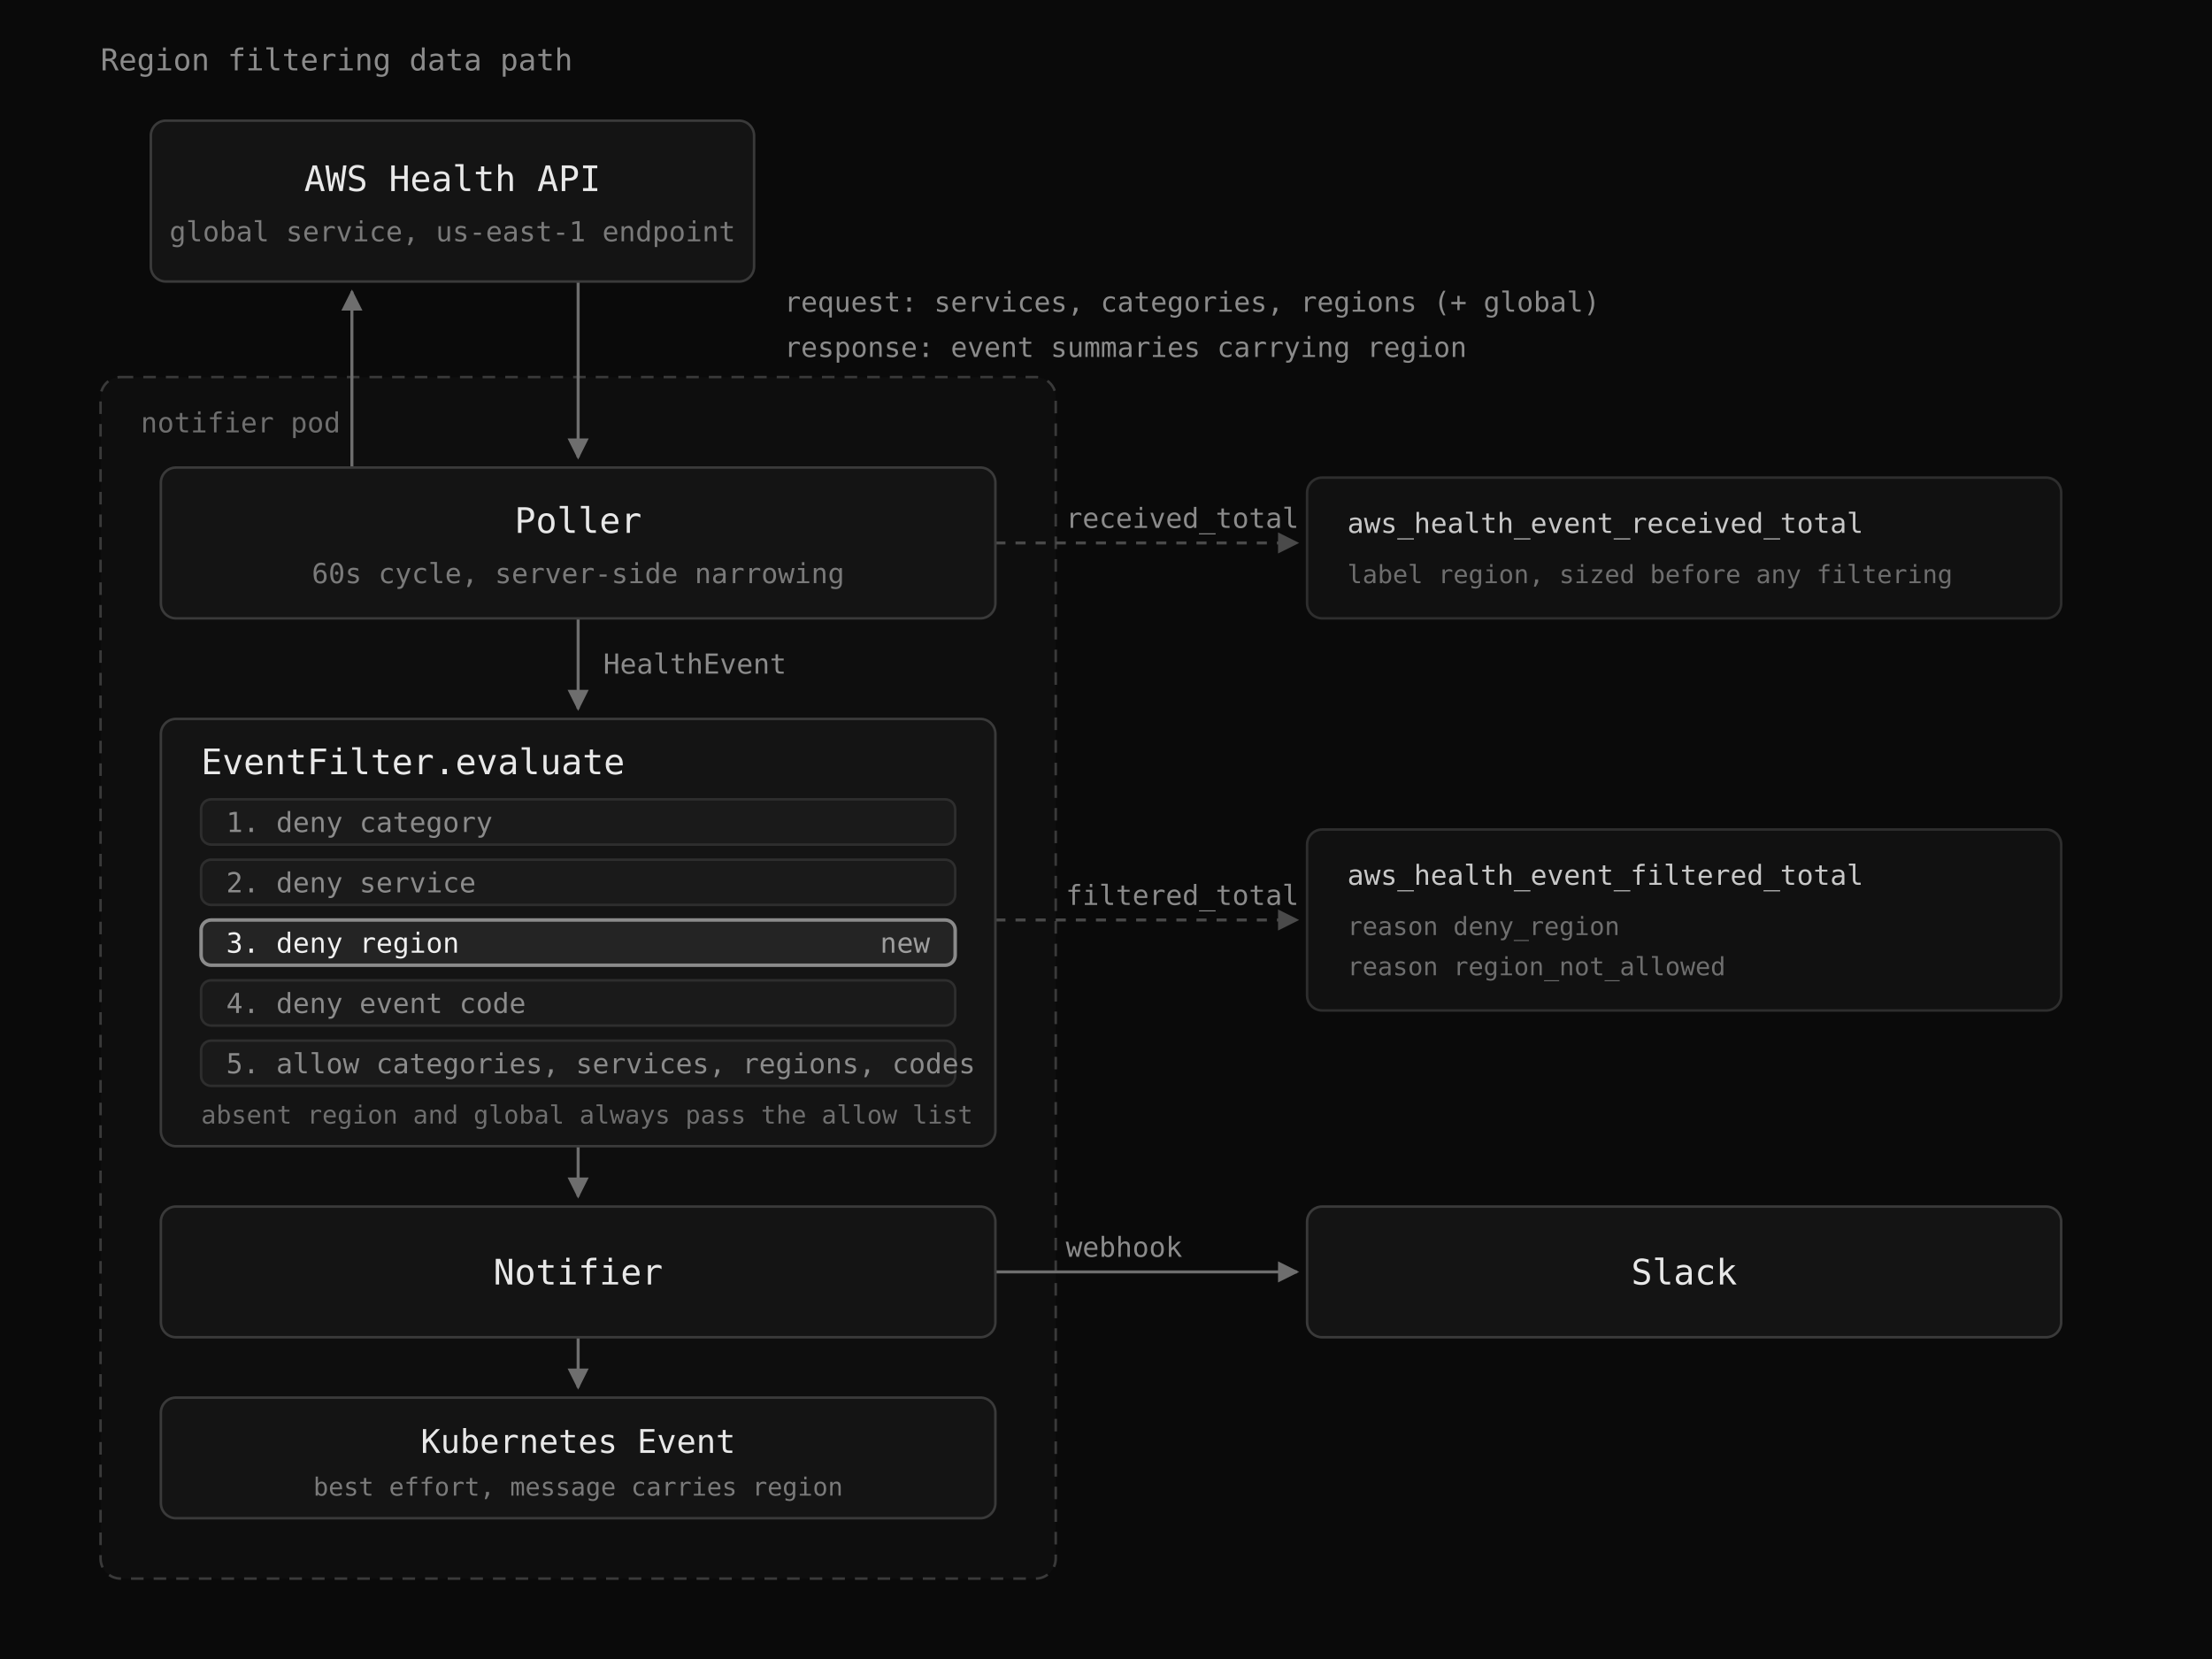
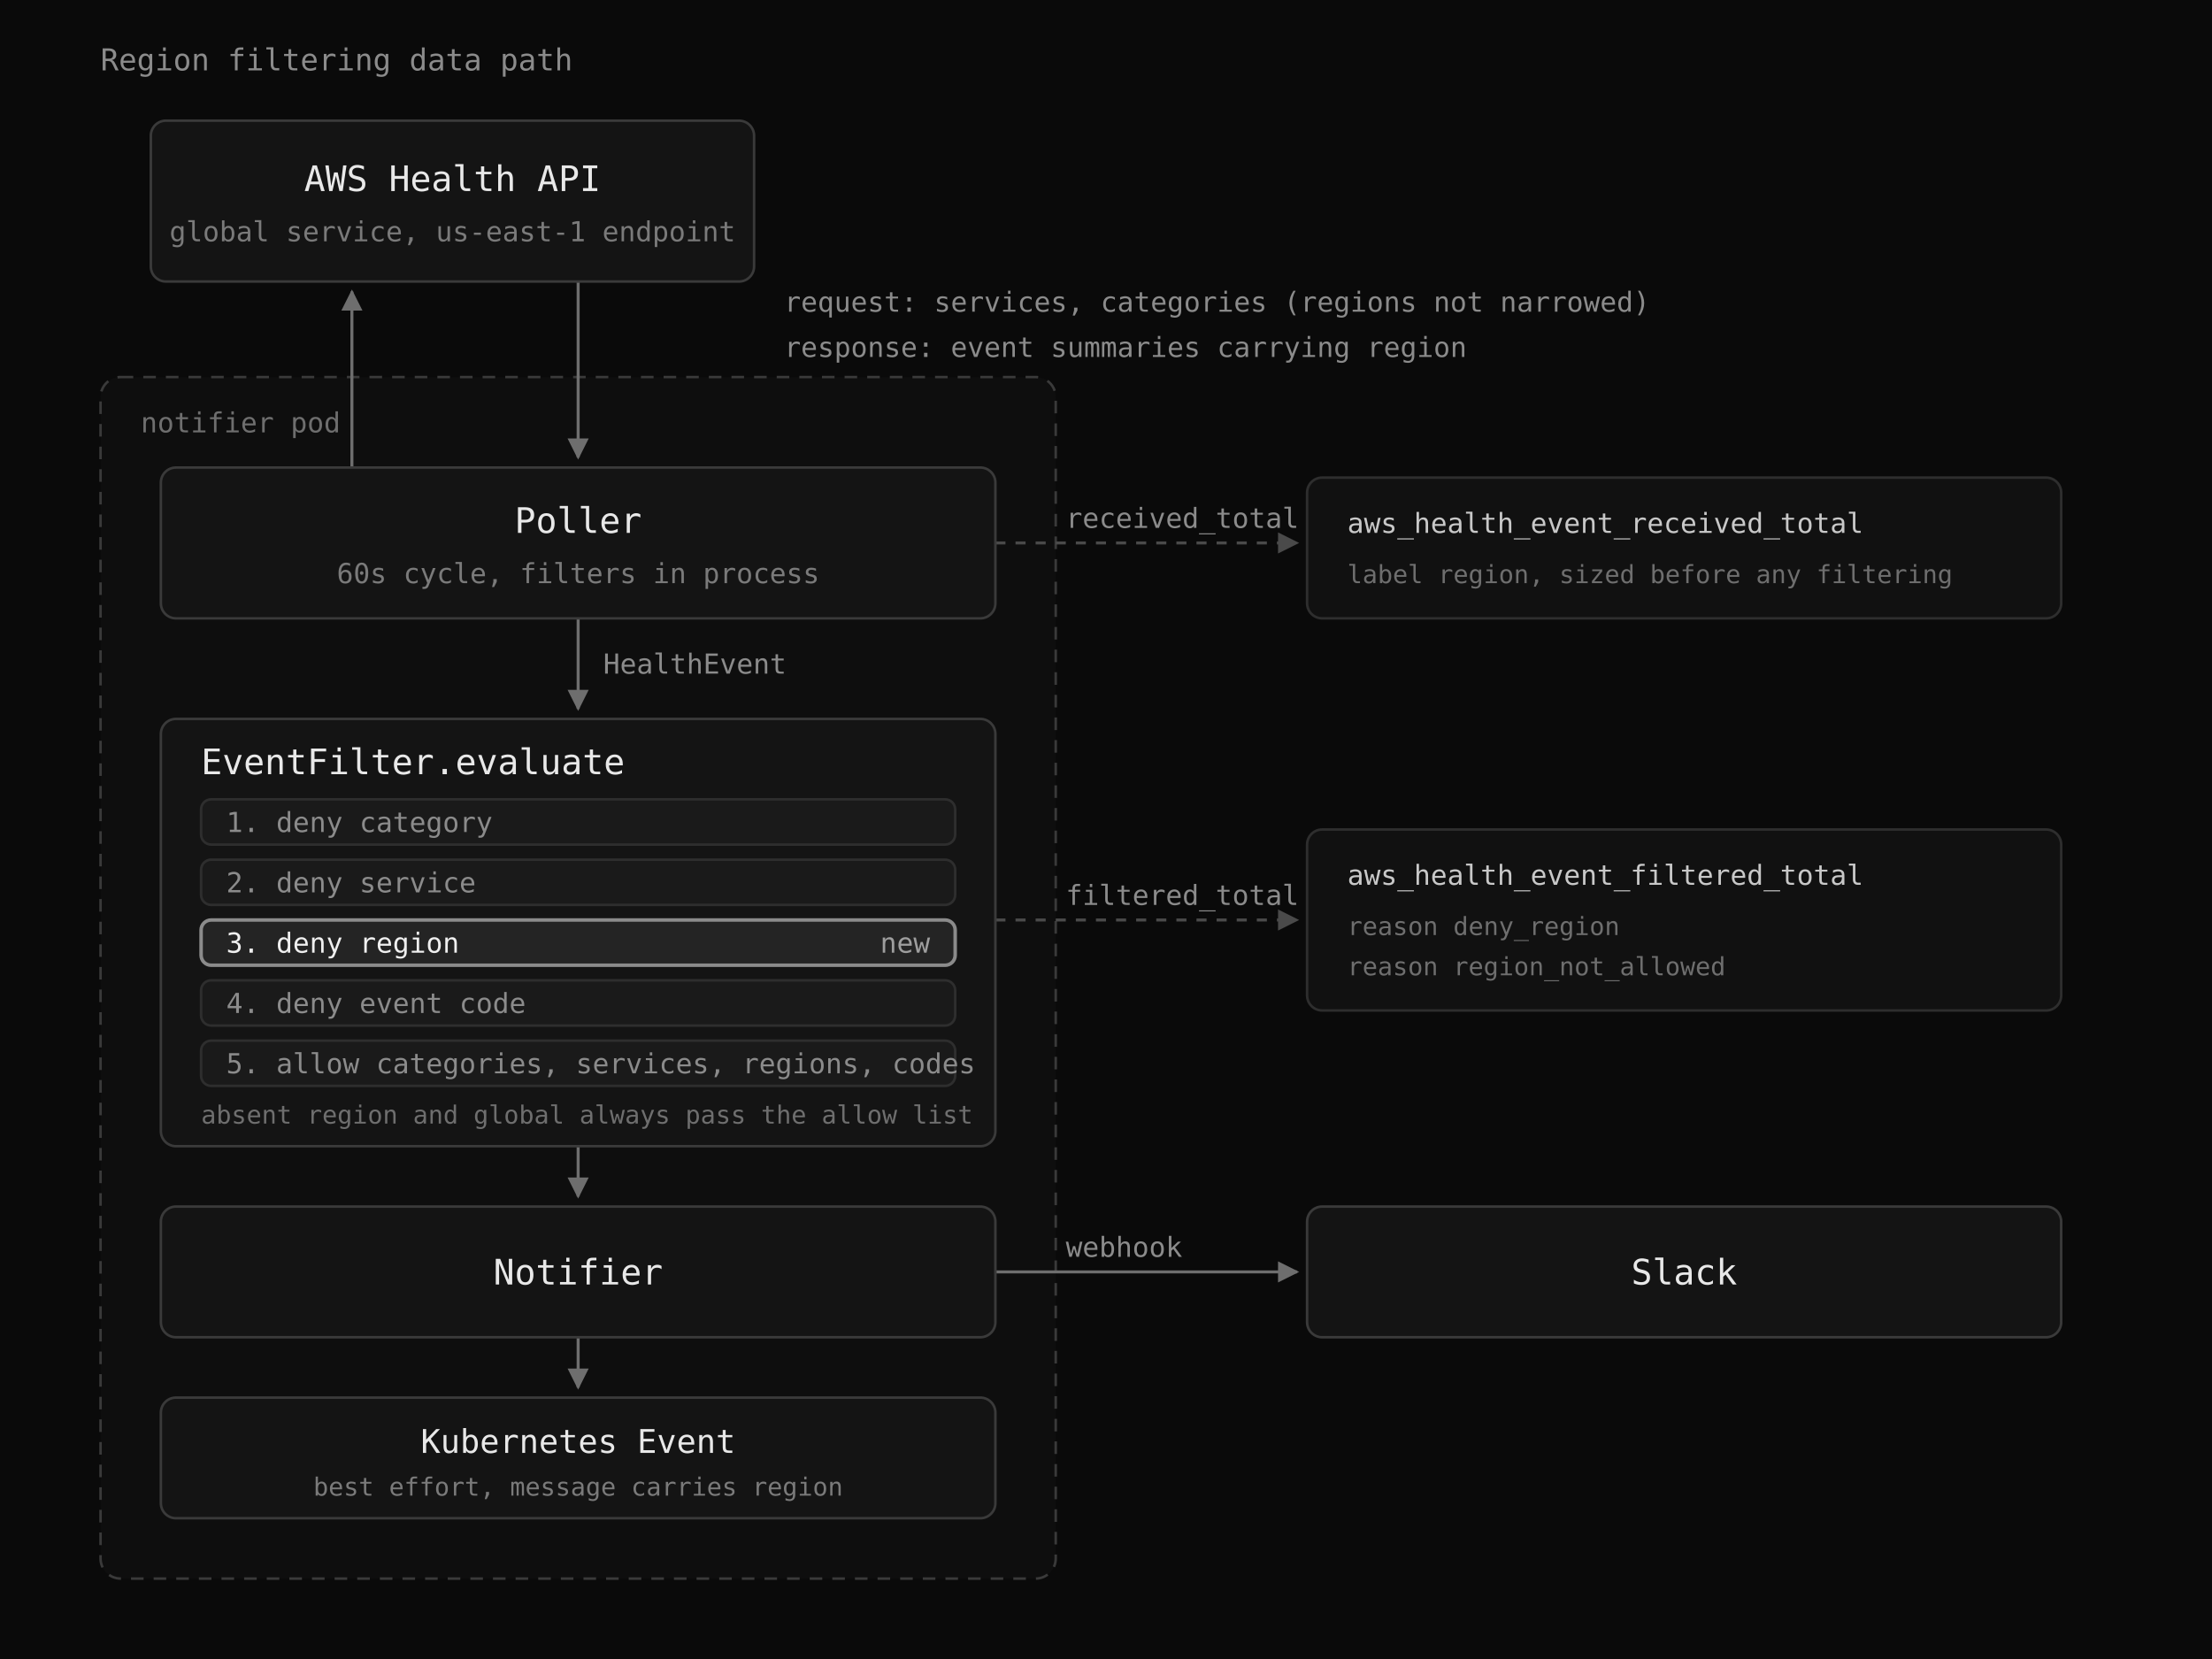
<svg xmlns="http://www.w3.org/2000/svg" viewBox="0 0 880 660" font-family="ui-monospace, SFMono-Regular, Menlo, Consolas, monospace">
  <defs>
    <marker id="arrow" viewBox="0 0 10 10" refX="9" refY="5" markerWidth="7" markerHeight="7" orient="auto-start-reverse">
      <path d="M 0 0 L 10 5 L 0 10 z" fill="#6e6e6e" />
    </marker>
    <marker id="arrow-dim" viewBox="0 0 10 10" refX="9" refY="5" markerWidth="7" markerHeight="7" orient="auto-start-reverse">
      <path d="M 0 0 L 10 5 L 0 10 z" fill="#4a4a4a" />
    </marker>
  </defs>
  <rect width="880" height="660" fill="#0a0a0a" />
  <text x="40" y="28" fill="#8b8b8b" font-size="12">Region filtering data path</text>
  <g>
    <rect x="40" y="150" width="380" height="478" rx="8" fill="#0e0e0e" stroke="#3a3a3a" stroke-width="1" stroke-dasharray="5 4" />
    <text x="56" y="172" fill="#6e6e6e" font-size="11">notifier pod</text>
  </g>
  <g stroke="#6e6e6e" stroke-width="1.2" fill="none" marker-end="url(#arrow)">
    <path d="M 140 186 V 116" />
    <path d="M 230 112 V 182" />
    <path d="M 230 246 V 282" />
    <path d="M 230 456 V 476" />
    <path d="M 230 532 V 552" />
    <path d="M 396 506 H 516" />
  </g>
  <g stroke="#4a4a4a" stroke-width="1.2" fill="none" stroke-dasharray="4 4" marker-end="url(#arrow-dim)">
    <path d="M 396 216 H 516" />
    <path d="M 396 366 H 516" />
  </g>
  <g fill="#8b8b8b" font-size="11">
-     <text x="312" y="124">request: services, categories, regions (+ global)</text>
+     <text x="312" y="124">request: services, categories (regions not narrowed)</text>
    <text x="312" y="142">response: event summaries carrying region</text>
    <text x="240" y="268">HealthEvent</text>
    <text x="424" y="210">received_total</text>
    <text x="424" y="360">filtered_total</text>
    <text x="424" y="500">webhook</text>
  </g>
  <g>
    <rect x="60" y="48" width="240" height="64" rx="6" fill="#141414" stroke="#3a3a3a" />
    <text x="180" y="76" text-anchor="middle" fill="#e8e8e8" font-size="14">AWS Health API</text>
    <text x="180" y="96" text-anchor="middle" fill="#7a7a7a" font-size="11">global service, us-east-1 endpoint</text>
  </g>
  <g>
    <rect x="64" y="186" width="332" height="60" rx="6" fill="#141414" stroke="#3a3a3a" />
    <text x="230" y="212" text-anchor="middle" fill="#e8e8e8" font-size="14">Poller</text>
-     <text x="230" y="232" text-anchor="middle" fill="#7a7a7a" font-size="11">60s cycle, server-side narrowing</text>
+     <text x="230" y="232" text-anchor="middle" fill="#7a7a7a" font-size="11">60s cycle, filters in process</text>
  </g>
  <g>
    <rect x="64" y="286" width="332" height="170" rx="6" fill="#141414" stroke="#3a3a3a" />
    <text x="80" y="308" fill="#e8e8e8" font-size="14">EventFilter.evaluate</text>
    <g font-size="11">
      <rect x="80" y="318" width="300" height="18" rx="4" fill="#1a1a1a" stroke="#2e2e2e" />
      <text x="90" y="331" fill="#8b8b8b">1. deny category</text>
      <rect x="80" y="342" width="300" height="18" rx="4" fill="#1a1a1a" stroke="#2e2e2e" />
      <text x="90" y="355" fill="#8b8b8b">2. deny service</text>
      <rect x="80" y="366" width="300" height="18" rx="4" fill="#242424" stroke="#8b8b8b" stroke-width="1.4" />
      <text x="90" y="379" fill="#f0f0f0">3. deny region</text>
      <text x="370" y="379" text-anchor="end" fill="#9e9e9e">new</text>
      <rect x="80" y="390" width="300" height="18" rx="4" fill="#1a1a1a" stroke="#2e2e2e" />
      <text x="90" y="403" fill="#8b8b8b">4. deny event code</text>
      <rect x="80" y="414" width="300" height="18" rx="4" fill="#1a1a1a" stroke="#2e2e2e" />
      <text x="90" y="427" fill="#8b8b8b">5. allow categories, services, regions, codes</text>
    </g>
    <text x="80" y="447" fill="#6e6e6e" font-size="10">absent region and global always pass the allow list</text>
  </g>
  <g>
    <rect x="64" y="480" width="332" height="52" rx="6" fill="#141414" stroke="#3a3a3a" />
    <text x="230" y="511" text-anchor="middle" fill="#e8e8e8" font-size="14">Notifier</text>
  </g>
  <g>
    <rect x="64" y="556" width="332" height="48" rx="6" fill="#141414" stroke="#3a3a3a" />
    <text x="230" y="578" text-anchor="middle" fill="#e8e8e8" font-size="13">Kubernetes Event</text>
    <text x="230" y="595" text-anchor="middle" fill="#7a7a7a" font-size="10">best effort, message carries region</text>
  </g>
  <g>
    <rect x="520" y="480" width="300" height="52" rx="6" fill="#141414" stroke="#3a3a3a" />
    <text x="670" y="511" text-anchor="middle" fill="#e8e8e8" font-size="14">Slack</text>
  </g>
  <g>
    <rect x="520" y="190" width="300" height="56" rx="6" fill="#111111" stroke="#2e2e2e" />
    <text x="536" y="212" fill="#c8c8c8" font-size="11">aws_health_event_received_total</text>
    <text x="536" y="232" fill="#6e6e6e" font-size="10">label region, sized before any filtering</text>
    <rect x="520" y="330" width="300" height="72" rx="6" fill="#111111" stroke="#2e2e2e" />
    <text x="536" y="352" fill="#c8c8c8" font-size="11">aws_health_event_filtered_total</text>
    <text x="536" y="372" fill="#6e6e6e" font-size="10">reason deny_region</text>
    <text x="536" y="388" fill="#6e6e6e" font-size="10">reason region_not_allowed</text>
  </g>
</svg>
